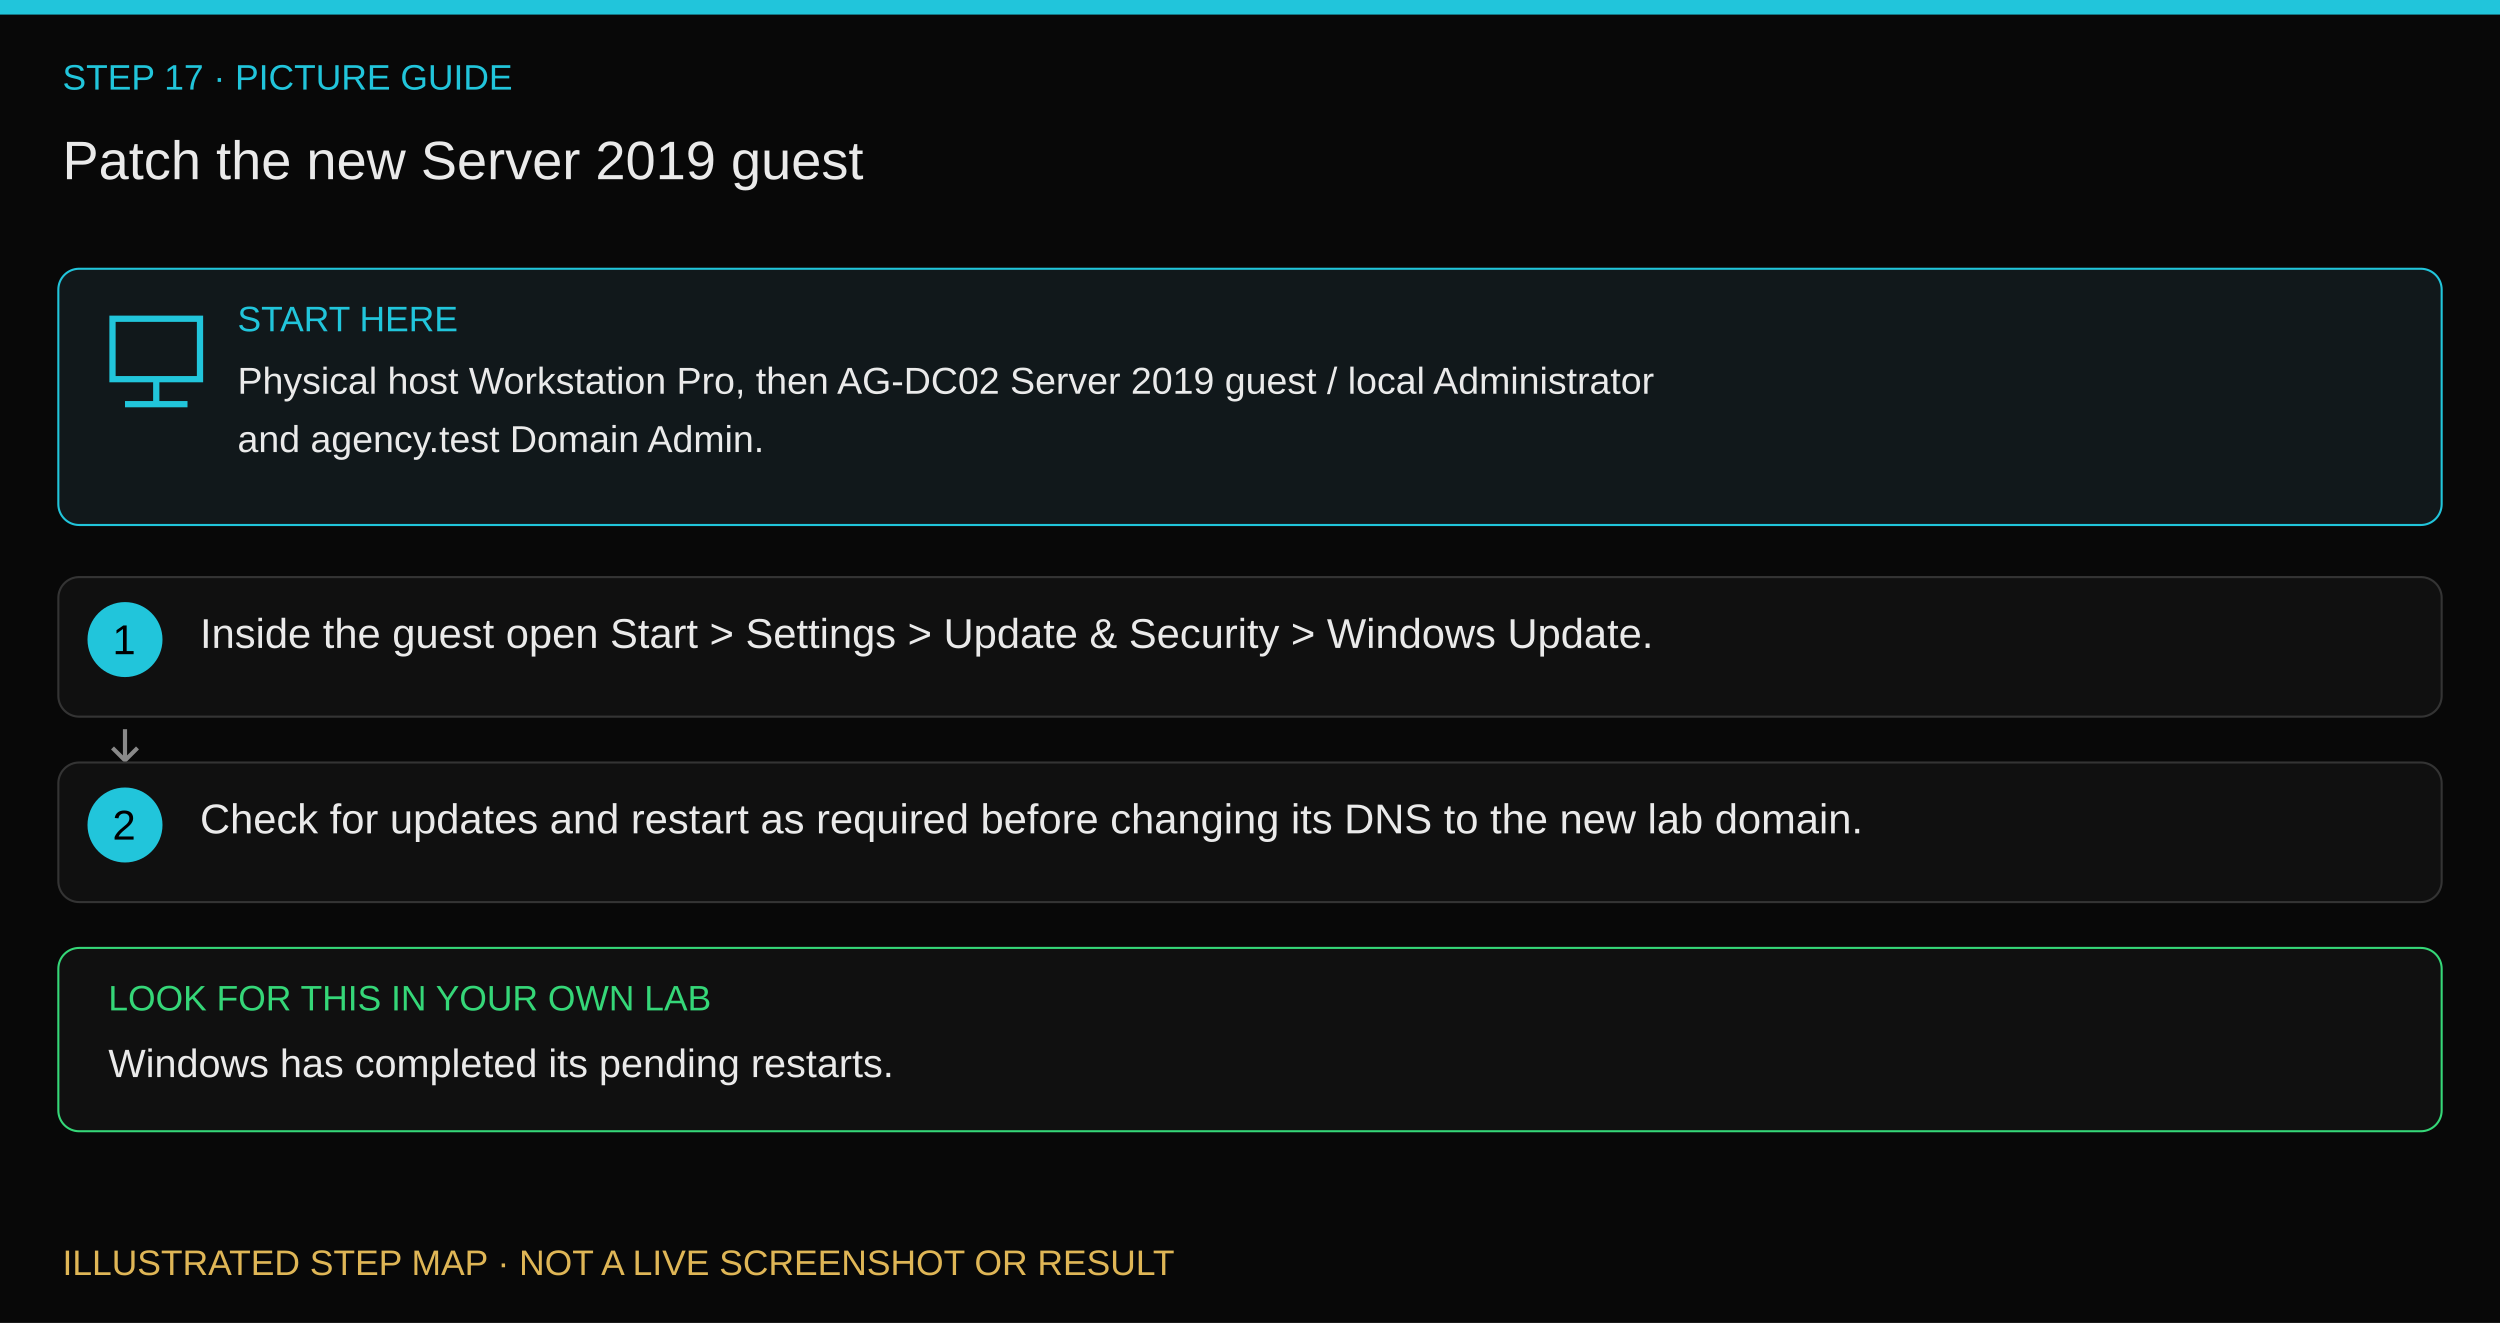
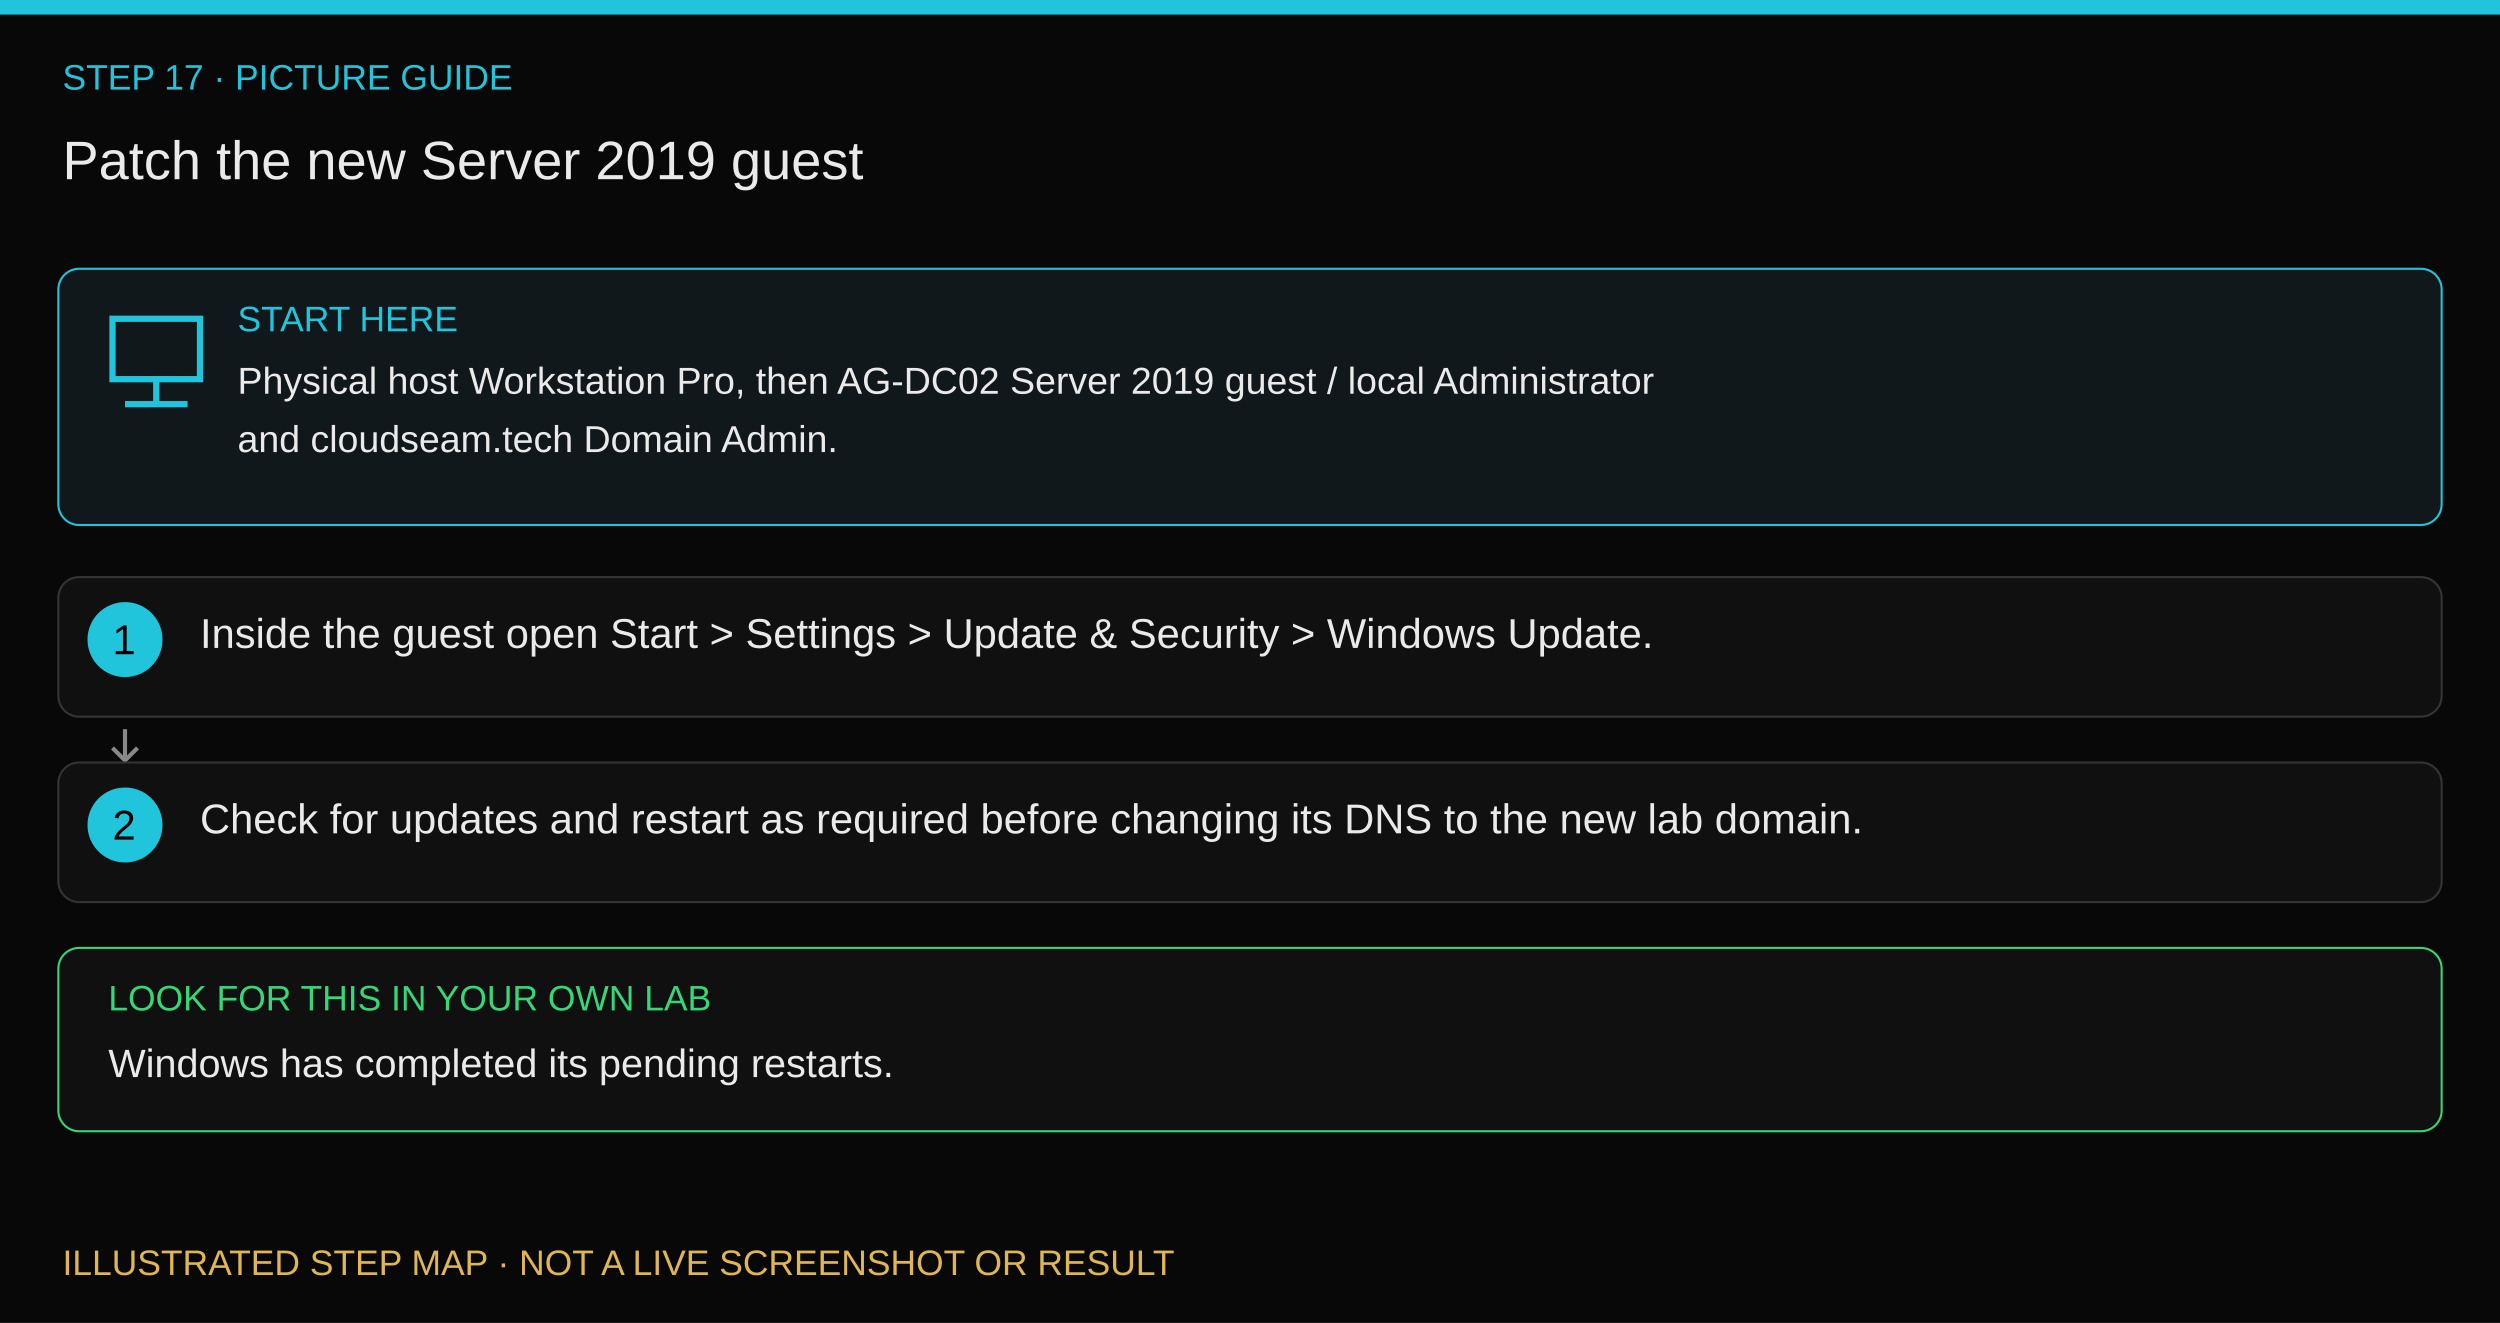
<svg xmlns="http://www.w3.org/2000/svg" width="1200" height="635" viewBox="0 0 1200 635" role="img" aria-labelledby="title desc">
  <rect width="1200" height="635" fill="#080808" />
  <rect width="1200" height="7" fill="#21c5db" />
  <text x="30" y="43" font-family="Arial, sans-serif" font-size="17" fill="#21c5db">STEP 17 · PICTURE GUIDE</text>
  <text x="30" y="86" font-family="Arial, sans-serif" font-size="26" fill="#eaeaea">Patch the new Server 2019 guest</text>
  <rect x="28" y="129" width="1144" height="123" rx="10" fill="#11181b" stroke="#21c5db" />
  <path d="M54 153h42v29H54zm21 29v12m-15 0h30" fill="none" stroke="#21c5db" stroke-width="3" />
  <text x="114" y="159" font-family="Arial, sans-serif" font-size="17" fill="#21c5db">START HERE</text>
  <text x="114" y="189" font-family="Arial, sans-serif" font-size="18" fill="#eaeaea">Physical host Workstation Pro, then AG-DC02 Server 2019 guest / local Administrator</text>
-   <text x="114" y="217" font-family="Arial, sans-serif" font-size="18" fill="#eaeaea">and agency.test Domain Admin.</text>
+   <text x="114" y="217" font-family="Arial, sans-serif" font-size="18" fill="#eaeaea">and cloudseam.tech Domain Admin.</text>
  <rect x="28" y="277" width="1144" height="67" rx="10" fill="#101010" stroke="#343434" />
  <circle cx="60" cy="307" r="18" fill="#21c5db" />
  <text x="54" y="314" font-family="Arial, sans-serif" font-size="20" fill="#000">1</text>
  <text x="96" y="311" font-family="Arial, sans-serif" font-size="20" fill="#eaeaea">Inside the guest open Start &gt; Settings &gt; Update &amp; Security &gt; Windows Update.</text>
  <path d="M60 350v15m-6-6 6 6 6-6" fill="none" stroke="#898989" stroke-width="2" />
  <rect x="28" y="366" width="1144" height="67" rx="10" fill="#101010" stroke="#343434" />
  <circle cx="60" cy="396" r="18" fill="#21c5db" />
  <text x="54" y="403" font-family="Arial, sans-serif" font-size="20" fill="#000">2</text>
  <text x="96" y="400" font-family="Arial, sans-serif" font-size="20" fill="#eaeaea">Check for updates and restart as required before changing its DNS to the new lab domain.</text>
  <rect x="28" y="455" width="1144" height="88" rx="10" fill="#101010" stroke="#35d778" />
  <text x="52" y="485" font-family="Arial, sans-serif" font-size="17" fill="#35d778">LOOK FOR THIS IN YOUR OWN LAB</text>
  <text x="52" y="517" font-family="Arial, sans-serif" font-size="19" fill="#eaeaea">Windows has completed its pending restarts.</text>
  <text x="30" y="612" font-family="Arial, sans-serif" font-size="17" fill="#dfb656">ILLUSTRATED STEP MAP · NOT A LIVE SCREENSHOT OR RESULT</text>
</svg>
